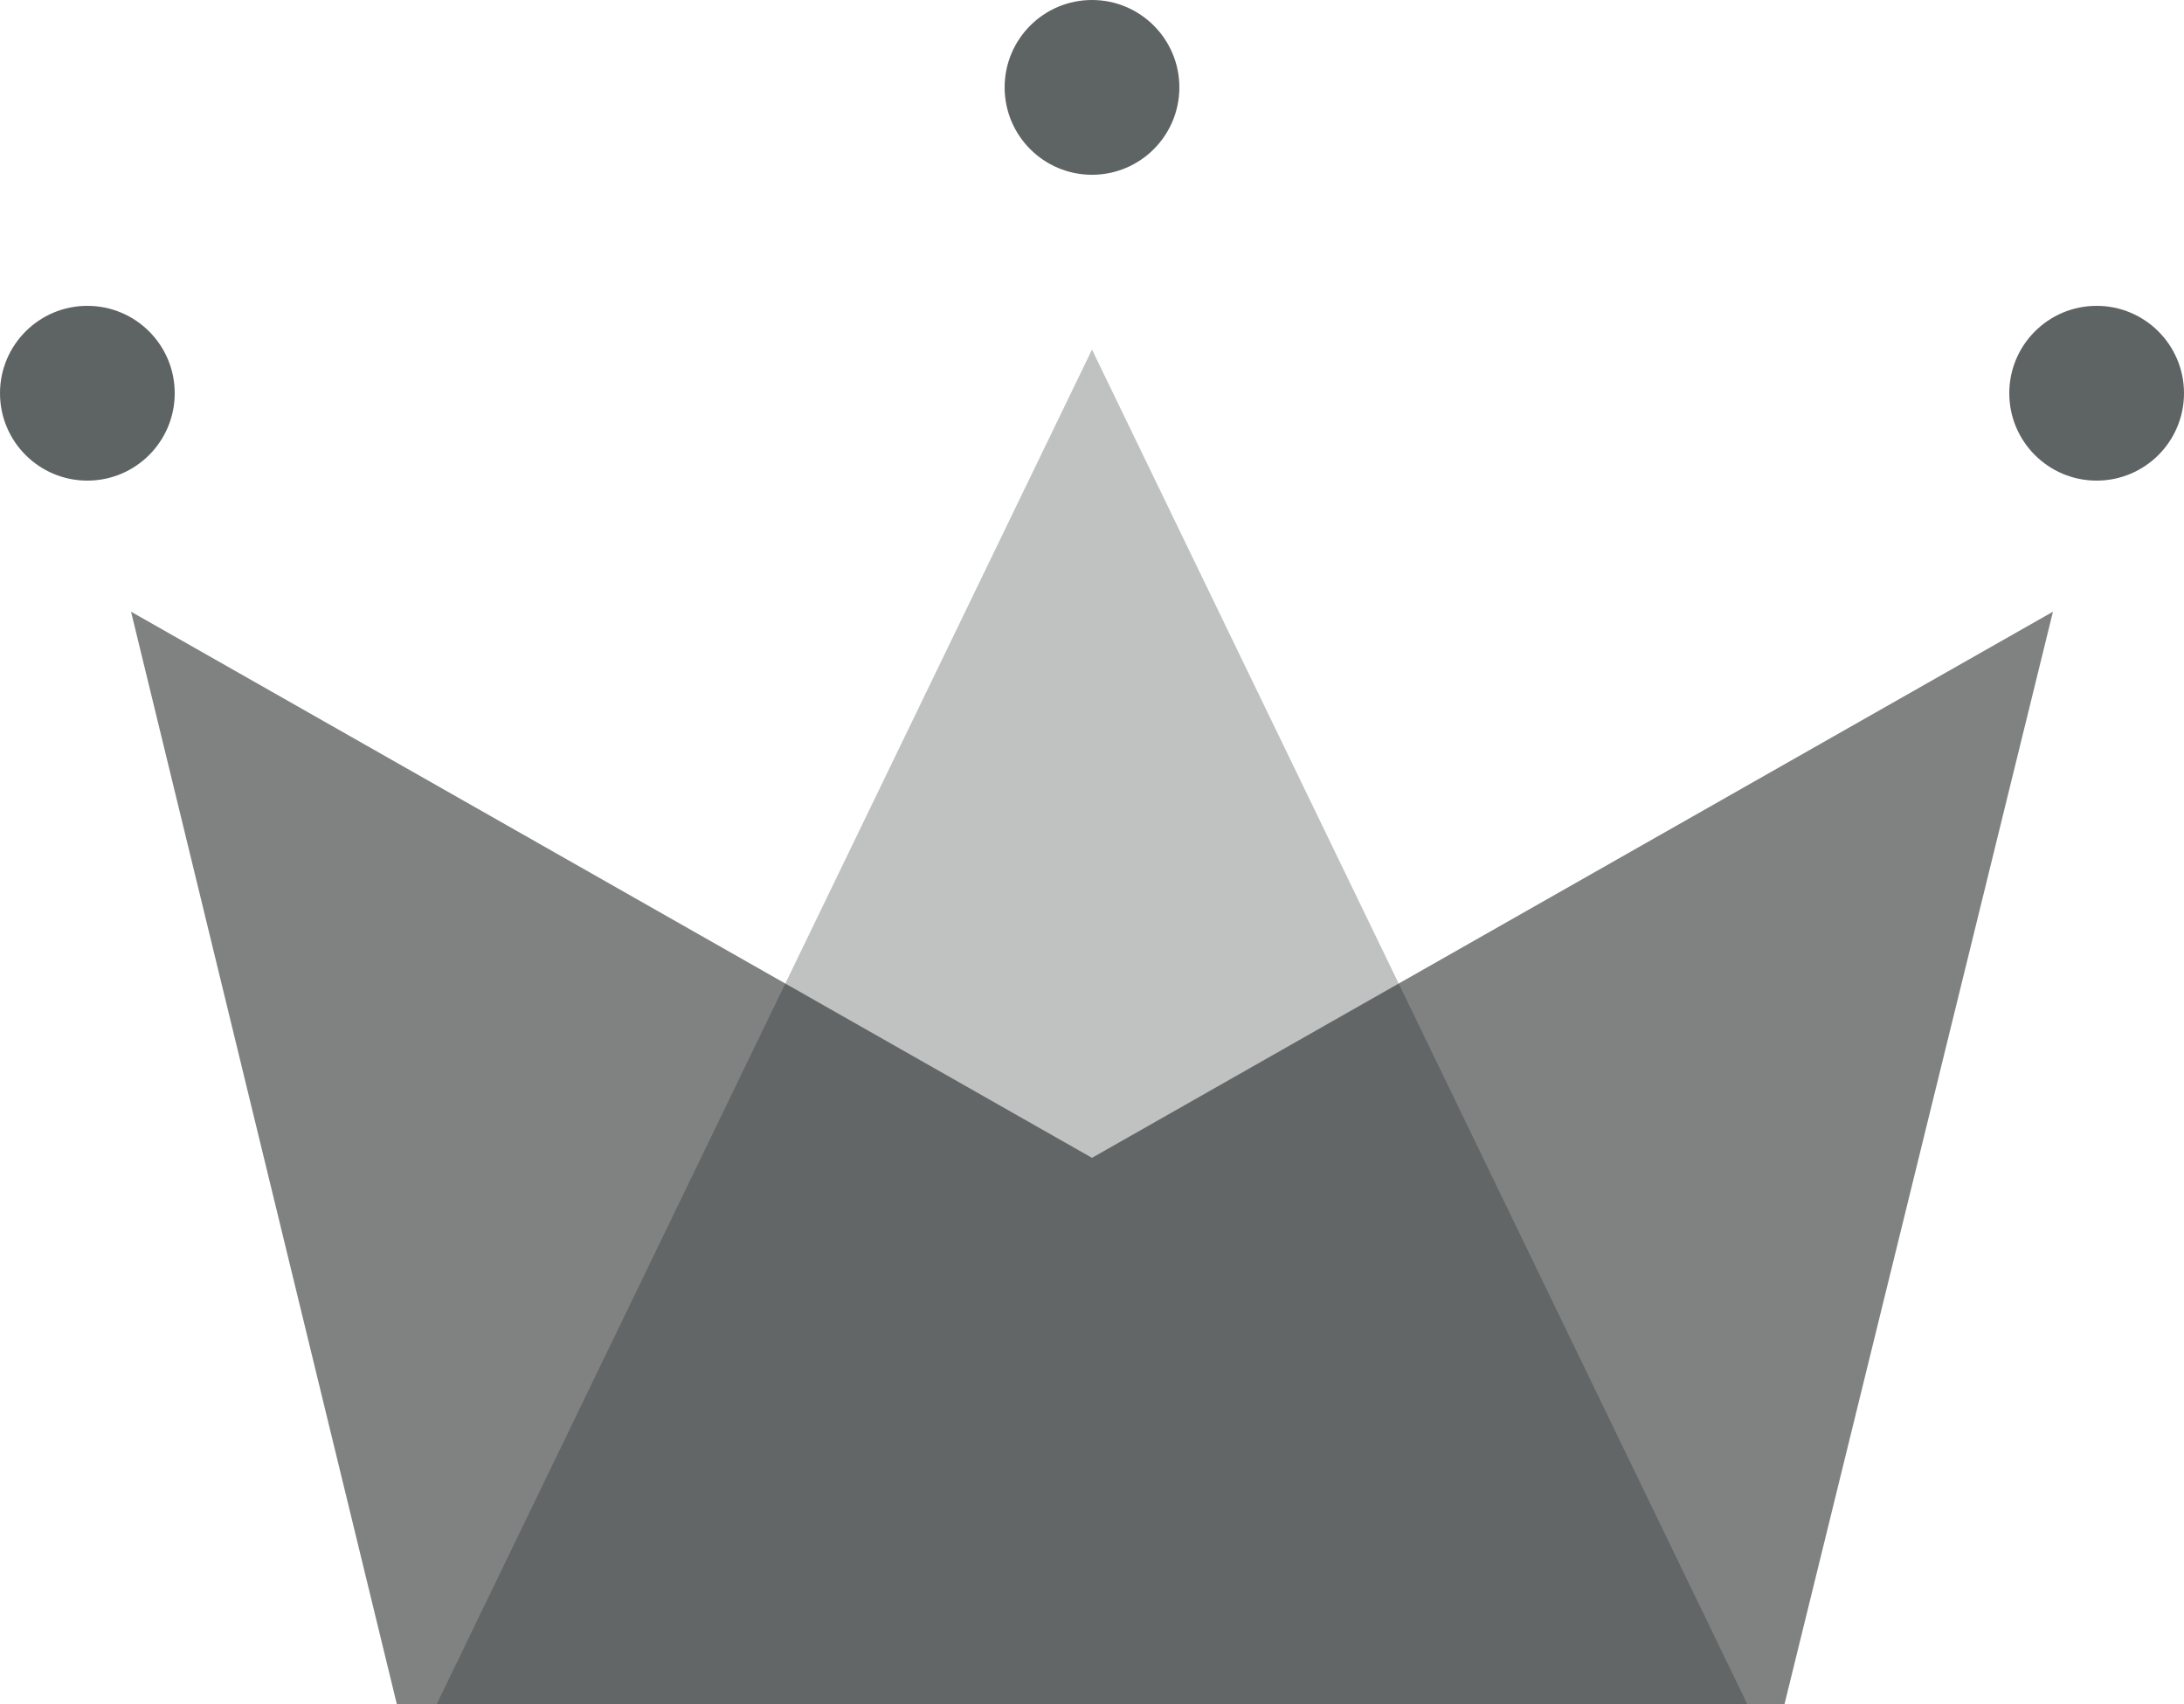
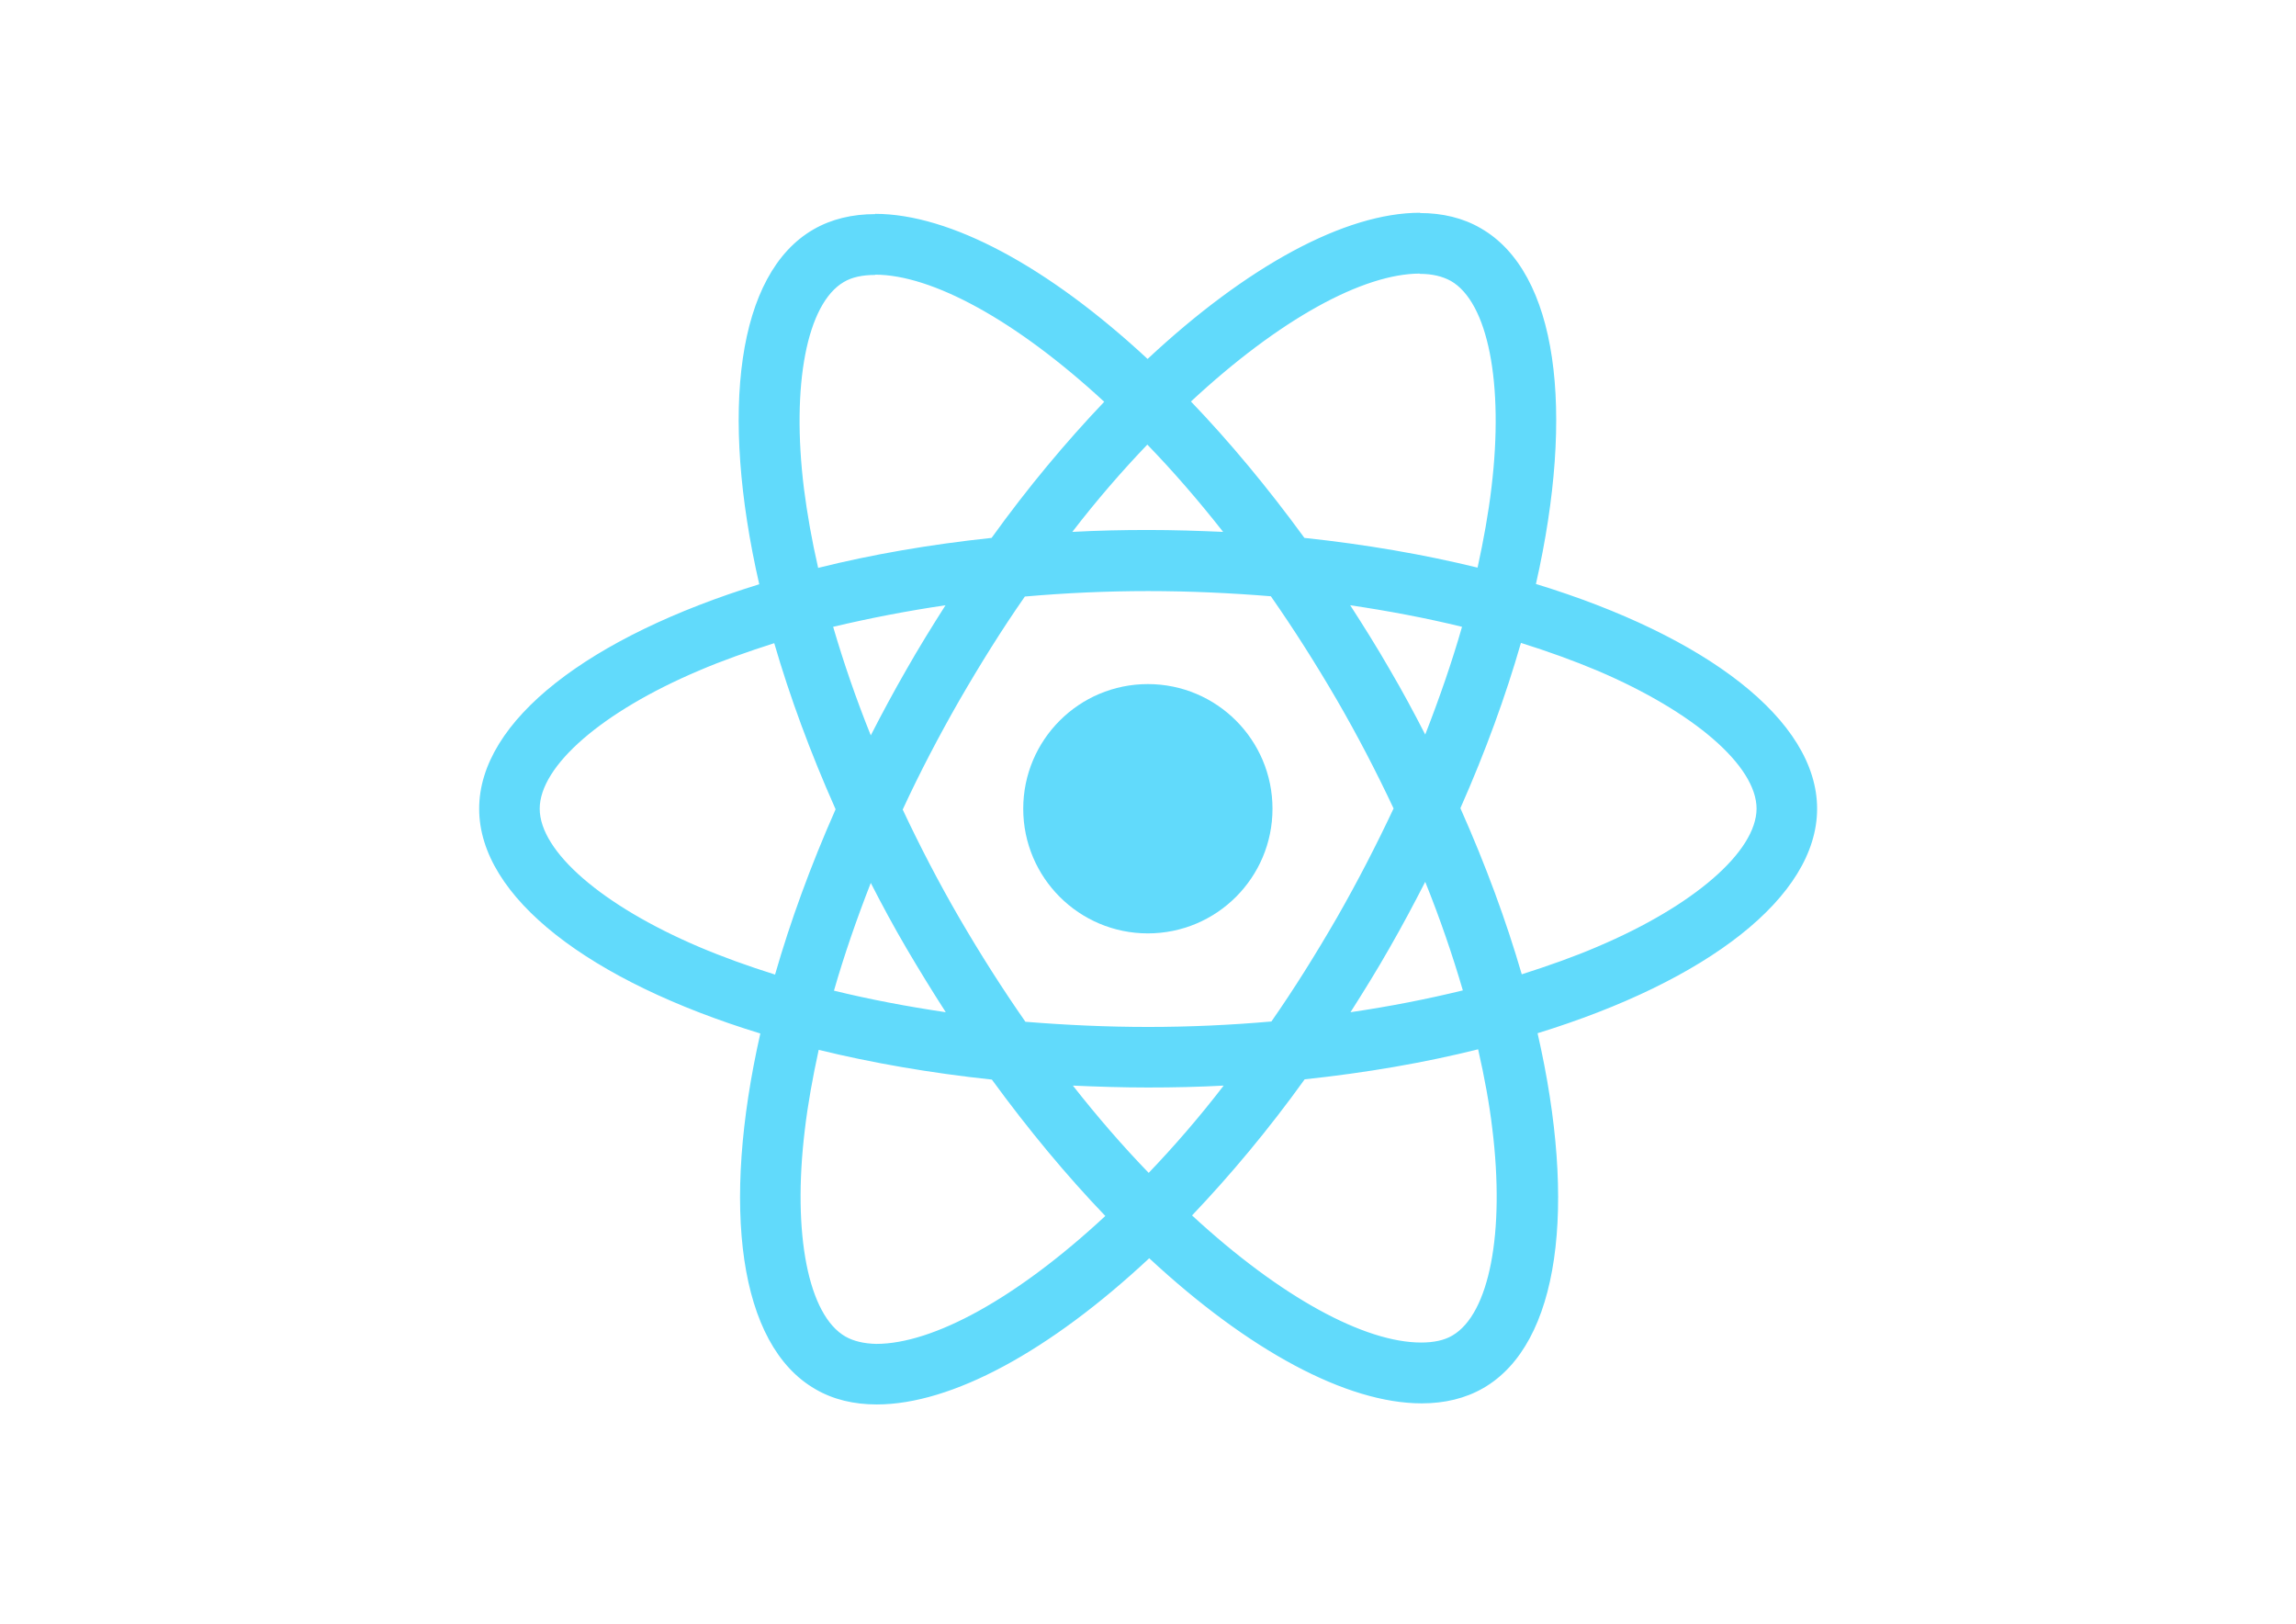
- <svg xmlns="http://www.w3.org/2000/svg" width="50px" height="39px" viewBox="0 0 50 39" version="1.1">
-   <g id="WiP" stroke="none" stroke-width="1" fill="none" fill-rule="evenodd">
-     <g id="Artboard" transform="translate(-90, -38)">
-       <g id="Group" transform="translate(90, 38)">
-         <polygon id="Rectangle" fill="#808282" points="3 14 25 26.5 47 14 40.855 39 9.084 39" />
-         <polygon id="Triangle" fill-opacity="0.263" fill="#101A1A" points="25 8 40 39 10 39" />
-         <circle id="Oval" fill="#5E6363" cx="2" cy="9" r="2" />
-         <circle id="Oval" fill="#5E6363" cx="25" cy="2" r="2" />
-         <circle id="Oval" fill="#5E6363" cx="48" cy="9" r="2" />
-       </g>
-     </g>
+ <svg xmlns="http://www.w3.org/2000/svg" viewBox="0 0 841.9 595.3">
+   <g fill="#61DAFB">
+     <path d="M666.3 296.5c0-32.5-40.7-63.3-103.1-82.4 14.4-63.6 8-114.2-20.2-130.4-6.5-3.8-14.1-5.6-22.4-5.6v22.3c4.6 0 8.3.9 11.4 2.6 13.6 7.8 19.5 37.5 14.9 75.7-1.1 9.4-2.9 19.3-5.1 29.4-19.6-4.8-41-8.5-63.5-10.9-13.5-18.5-27.5-35.3-41.6-50 32.6-30.3 63.2-46.9 84-46.9V78c-27.5 0-63.5 19.6-99.9 53.6-36.4-33.8-72.4-53.2-99.9-53.2v22.3c20.7 0 51.4 16.5 84 46.6-14 14.7-28 31.4-41.3 49.9-22.6 2.4-44 6.1-63.6 11-2.3-10-4-19.7-5.2-29-4.7-38.2 1.1-67.9 14.6-75.8 3-1.8 6.9-2.6 11.5-2.6V78.5c-8.4 0-16 1.8-22.6 5.6-28.1 16.2-34.4 66.7-19.9 130.1-62.2 19.2-102.7 49.9-102.7 82.3 0 32.5 40.7 63.3 103.1 82.4-14.4 63.6-8 114.2 20.2 130.4 6.5 3.8 14.1 5.6 22.5 5.6 27.5 0 63.5-19.6 99.9-53.6 36.4 33.8 72.4 53.2 99.9 53.2 8.4 0 16-1.8 22.6-5.6 28.1-16.2 34.4-66.7 19.9-130.1 62-19.1 102.5-49.9 102.5-82.3zm-130.2-66.7c-3.7 12.9-8.3 26.2-13.5 39.5-4.1-8-8.4-16-13.1-24-4.6-8-9.5-15.8-14.4-23.4 14.2 2.1 27.9 4.7 41 7.9zm-45.8 106.5c-7.8 13.5-15.8 26.3-24.1 38.2-14.9 1.3-30 2-45.2 2-15.1 0-30.2-.7-45-1.9-8.3-11.9-16.4-24.6-24.2-38-7.6-13.1-14.5-26.4-20.8-39.8 6.2-13.4 13.2-26.8 20.7-39.9 7.8-13.5 15.8-26.3 24.1-38.2 14.9-1.3 30-2 45.2-2 15.1 0 30.2.7 45 1.9 8.3 11.9 16.4 24.6 24.2 38 7.6 13.1 14.5 26.4 20.8 39.8-6.3 13.4-13.2 26.8-20.7 39.9zm32.3-13c5.4 13.4 10 26.8 13.8 39.8-13.1 3.2-26.9 5.9-41.2 8 4.9-7.7 9.8-15.6 14.4-23.7 4.6-8 8.9-16.1 13-24.1zM421.2 430c-9.3-9.6-18.6-20.3-27.8-32 9 .4 18.2.7 27.5.7 9.4 0 18.7-.2 27.8-.7-9 11.7-18.3 22.4-27.5 32zm-74.4-58.9c-14.2-2.1-27.9-4.7-41-7.9 3.7-12.9 8.3-26.2 13.5-39.5 4.1 8 8.4 16 13.1 24 4.7 8 9.5 15.8 14.4 23.4zM420.7 163c9.3 9.6 18.6 20.3 27.8 32-9-.4-18.2-.7-27.5-.7-9.4 0-18.7.2-27.8.7 9-11.7 18.3-22.4 27.5-32zm-74 58.9c-4.9 7.7-9.8 15.6-14.4 23.7-4.6 8-8.9 16-13 24-5.4-13.4-10-26.8-13.8-39.8 13.1-3.1 26.9-5.8 41.2-7.9zm-90.5 125.2c-35.4-15.1-58.3-34.9-58.3-50.6 0-15.7 22.9-35.6 58.3-50.6 8.6-3.7 18-7 27.7-10.1 5.7 19.6 13.2 40 22.5 60.9-9.2 20.8-16.6 41.1-22.2 60.6-9.9-3.1-19.3-6.5-28-10.2zM310 490c-13.6-7.8-19.5-37.5-14.9-75.7 1.1-9.4 2.9-19.3 5.1-29.4 19.6 4.8 41 8.5 63.5 10.9 13.5 18.5 27.5 35.3 41.6 50-32.6 30.3-63.2 46.9-84 46.9-4.5-.1-8.3-1-11.3-2.7zm237.2-76.2c4.7 38.2-1.1 67.9-14.6 75.8-3 1.8-6.9 2.6-11.5 2.6-20.7 0-51.4-16.5-84-46.6 14-14.7 28-31.4 41.3-49.9 22.6-2.4 44-6.1 63.6-11 2.3 10.1 4.1 19.8 5.2 29.1zm38.5-66.7c-8.6 3.7-18 7-27.7 10.1-5.7-19.6-13.2-40-22.5-60.9 9.2-20.8 16.6-41.1 22.2-60.6 9.9 3.1 19.3 6.5 28.1 10.2 35.4 15.1 58.3 34.9 58.3 50.6-.1 15.7-23 35.6-58.4 50.6zM320.8 78.4z" />
+     <circle cx="420.9" cy="296.5" r="45.7" />
+     <path d="M520.5 78.1z" />
  </g>
</svg>
